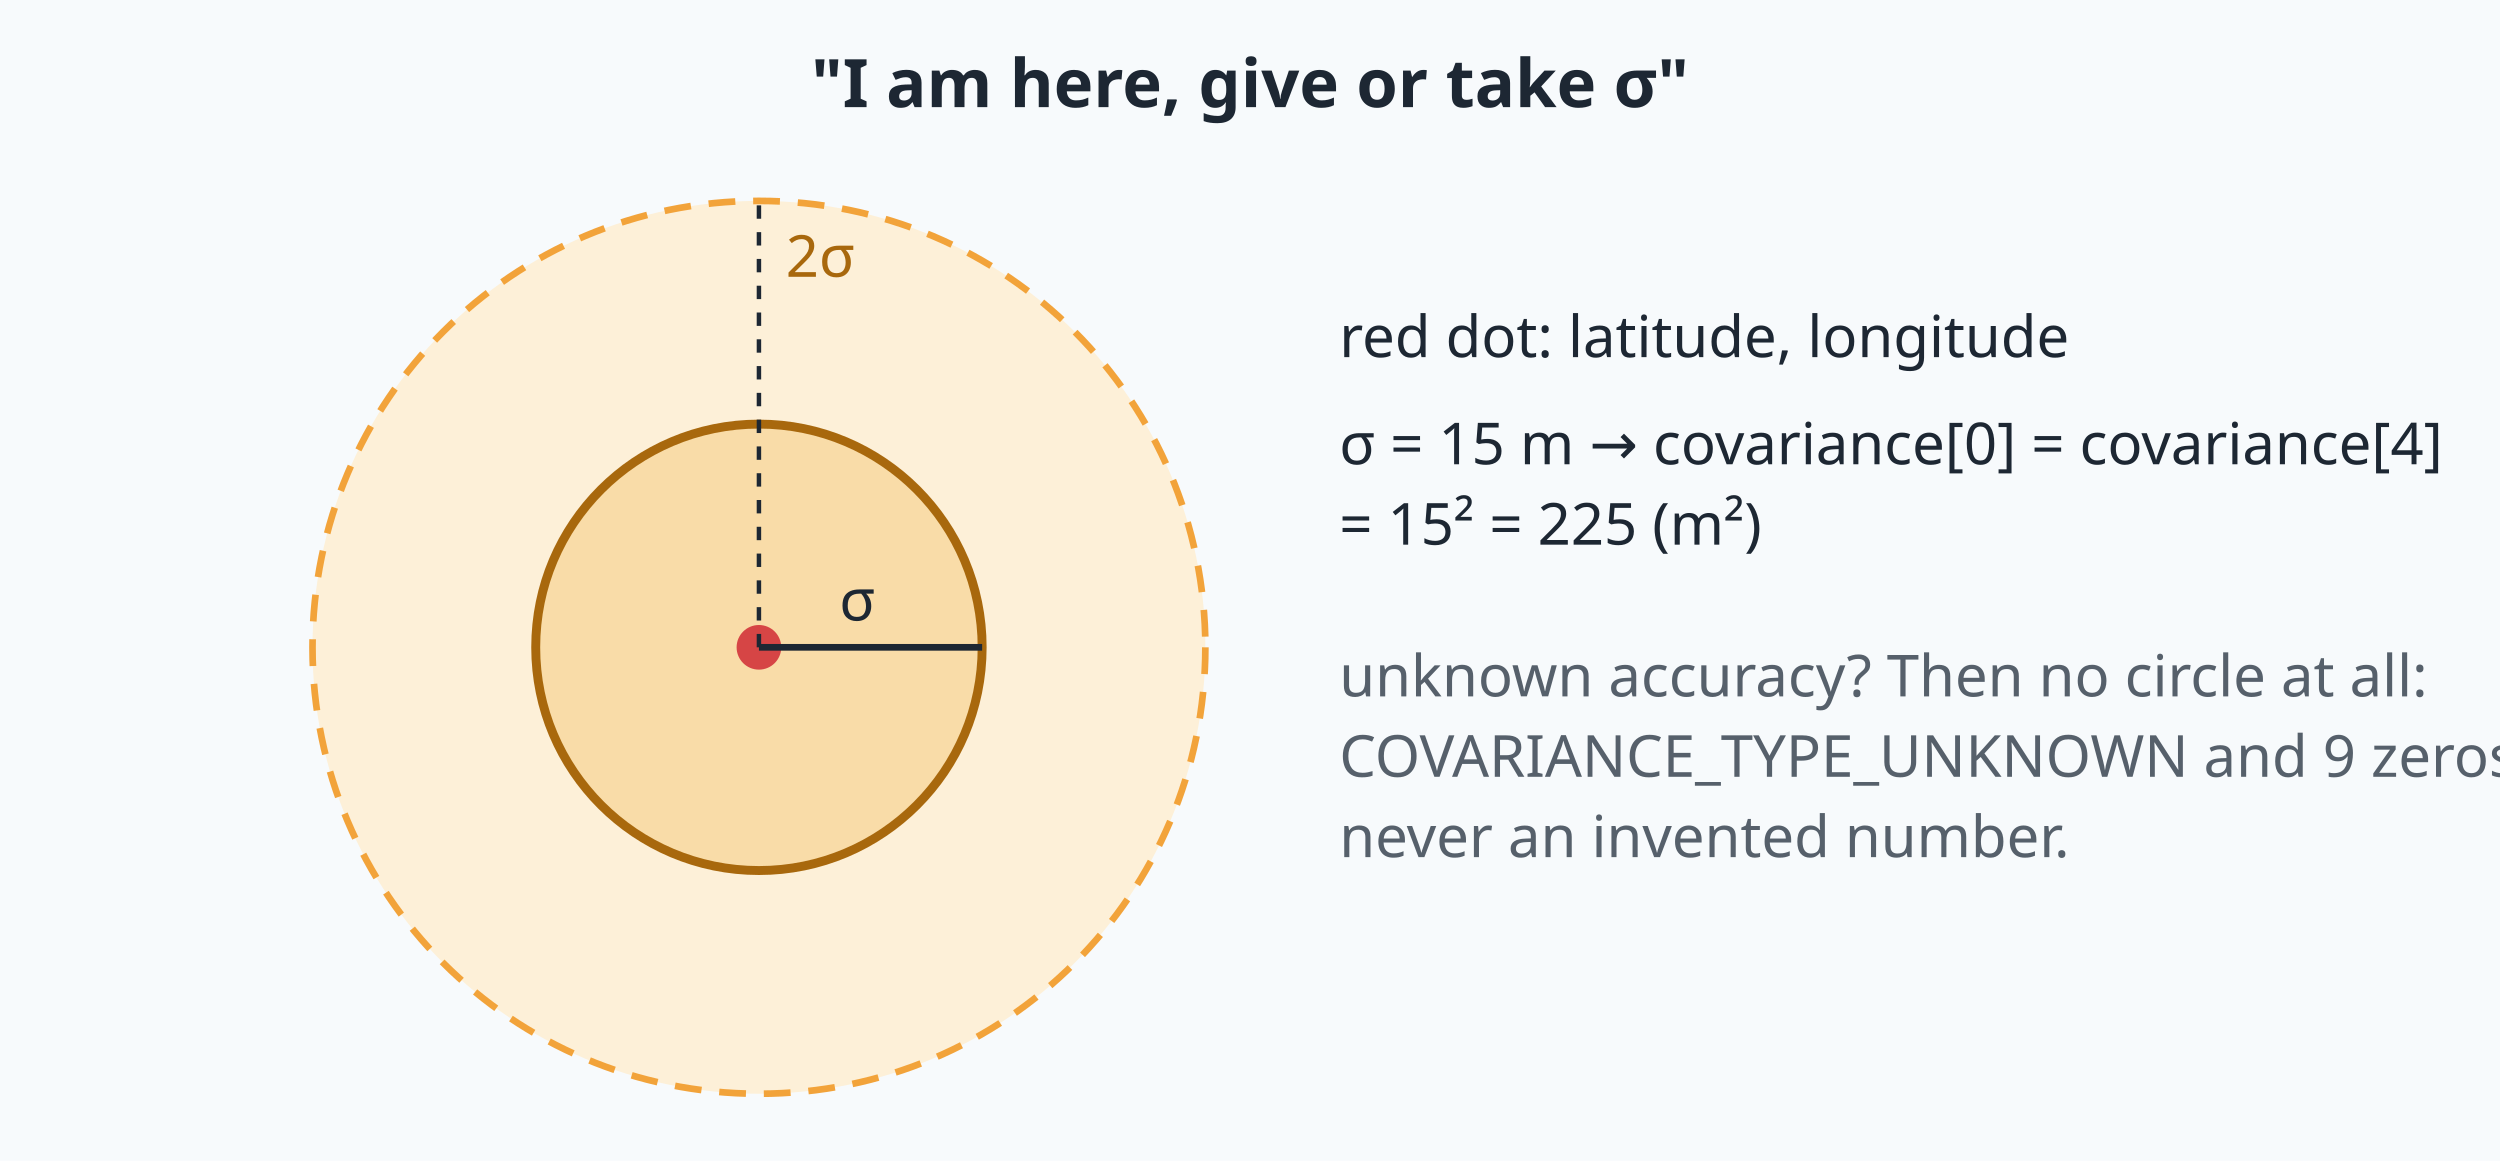
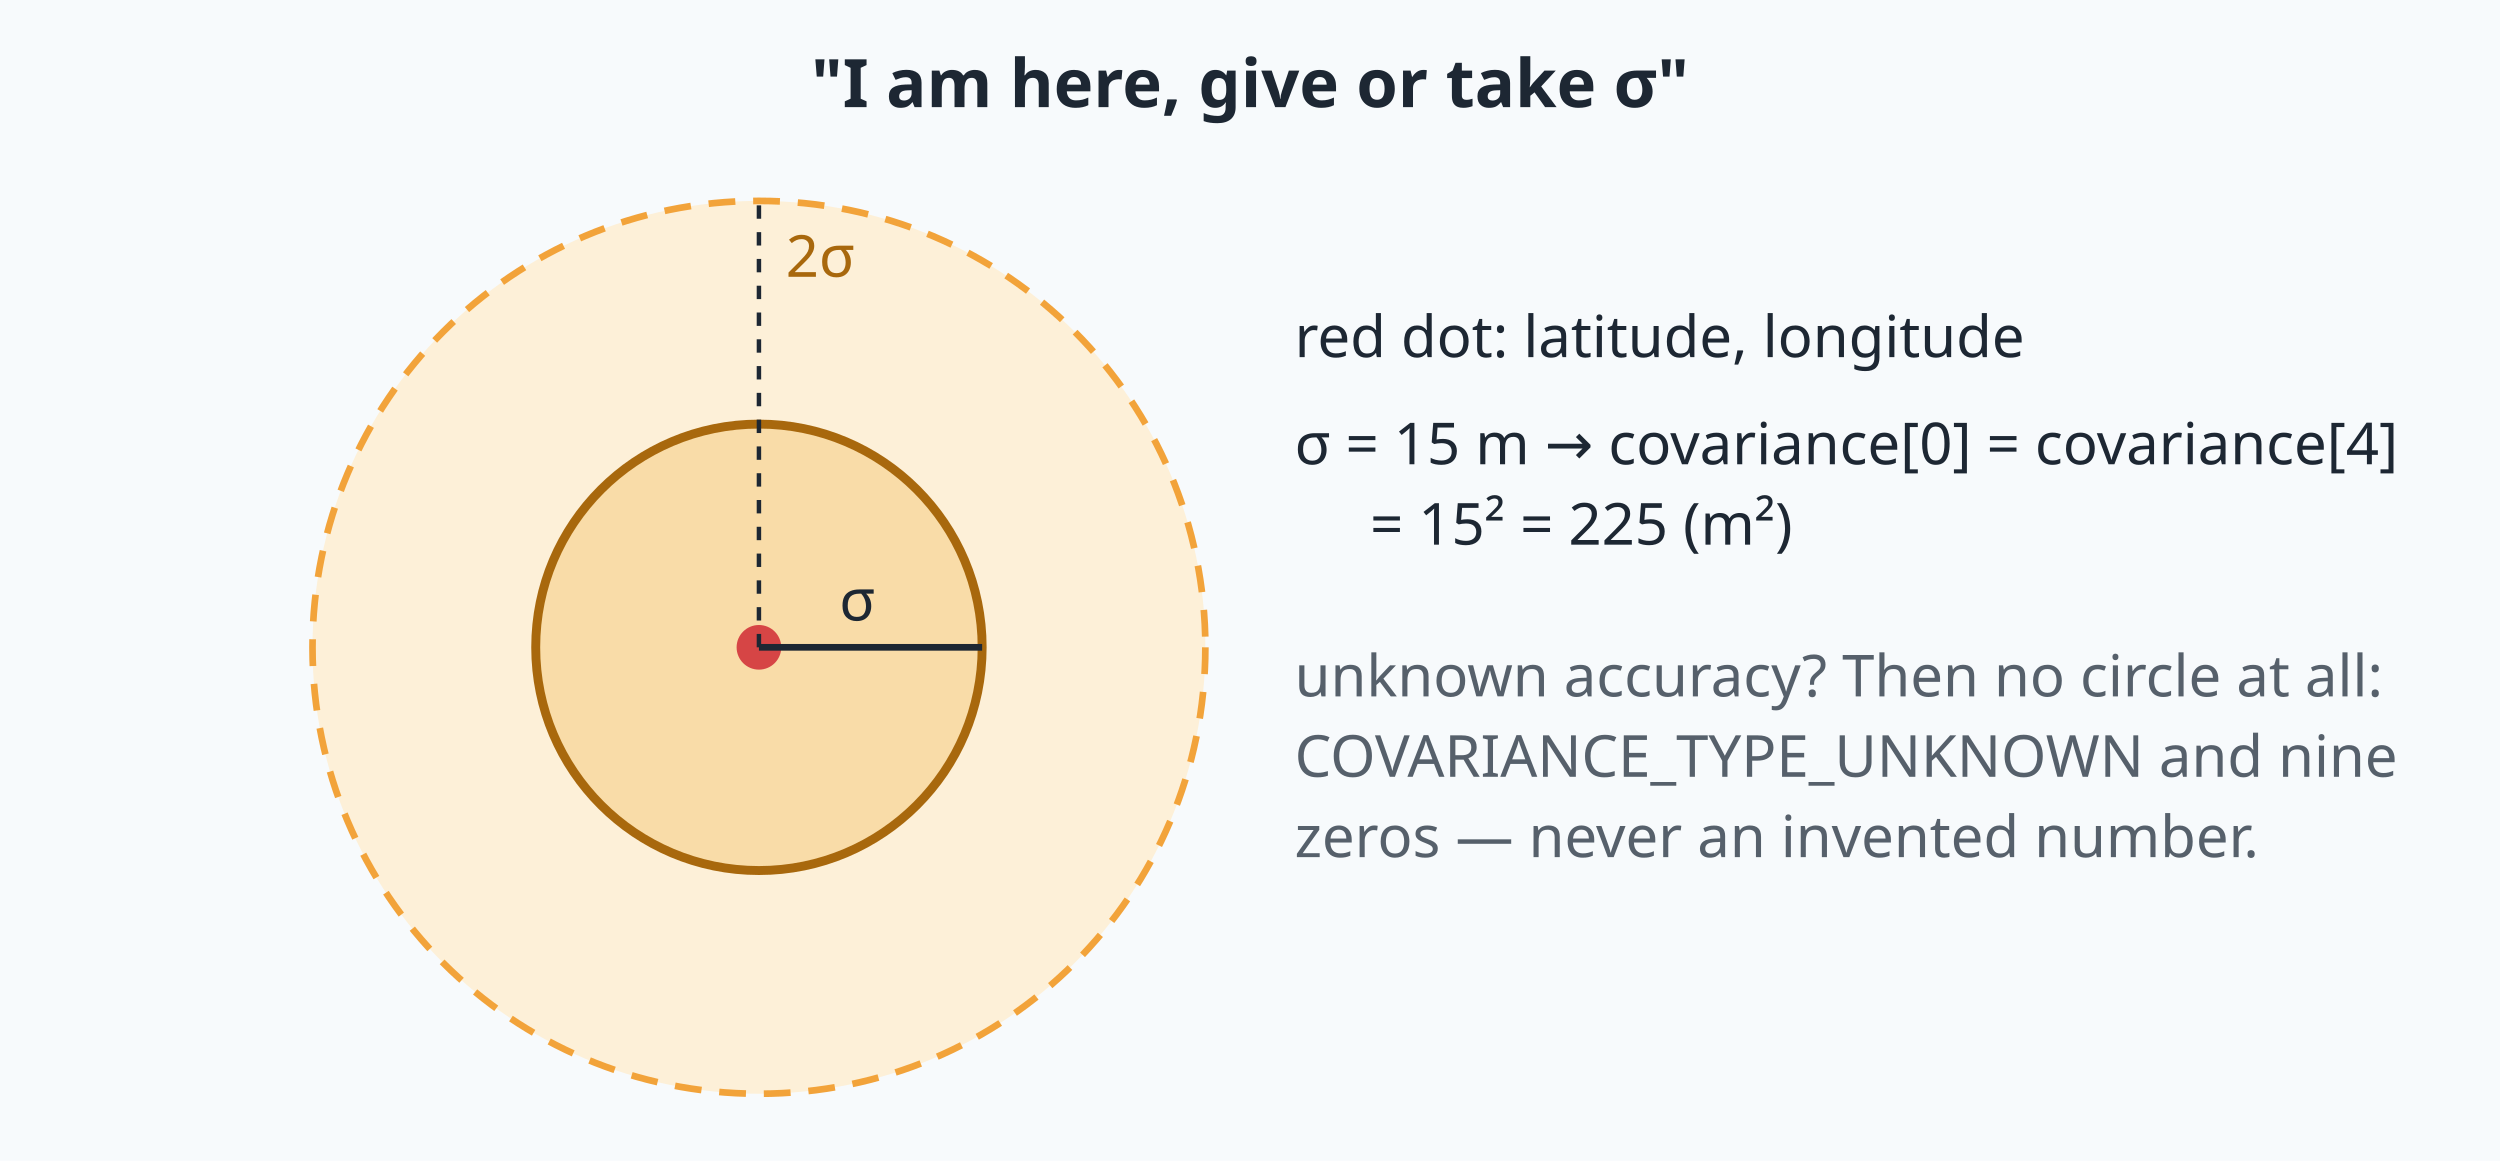
<svg xmlns="http://www.w3.org/2000/svg" viewBox="0 0 560 260" font-family="sans-serif" font-size="13">
  <rect width="560" height="260" fill="#f7fafc" />
  <text x="280" y="24" text-anchor="middle" font-size="15" font-weight="bold" fill="#1d2733">"I am here, give or take σ"</text>
  <circle cx="170" cy="145" r="100" fill="#fdf0d8" stroke="#f2a33a" stroke-width="1.5" stroke-dasharray="6 4" />
  <circle cx="170" cy="145" r="50" fill="#f9dca8" stroke="#a8680d" stroke-width="2" />
  <circle cx="170" cy="145" r="5" fill="#d64545" />
  <line x1="170" y1="145" x2="220" y2="145" stroke="#1d2733" stroke-width="1.5" />
  <text x="188" y="139" fill="#1d2733">σ</text>
  <line x1="170" y1="145" x2="170" y2="45" stroke="#1d2733" stroke-width="1" stroke-dasharray="3 3" />
  <text x="176" y="62" fill="#a8680d">2σ</text>
-   <text x="300" y="80" fill="#1d2733">red dot: latitude, longitude</text>
-   <text x="300" y="104" fill="#1d2733">σ = 15 m → covariance[0] = covariance[4]</text>
-   <text x="300" y="122" fill="#1d2733">     = 15² = 225 (m²)</text>
-   <text x="300" y="156" fill="#56606b">unknown accuracy? Then no circle at all:</text>
-   <text x="300" y="174" fill="#56606b">COVARIANCE_TYPE_UNKNOWN and 9 zeros —</text>
-   <text x="300" y="192" fill="#56606b">never an invented number.</text>
+   <text x="290" y="80" fill="#1d2733">red dot: latitude, longitude</text>
+   <text x="290" y="104" fill="#1d2733">σ = 15 m → covariance[0] = covariance[4]</text>
+   <text xml:space="preserve" x="290" y="122" fill="#1d2733">     = 15² = 225 (m²)</text>
+   <text x="290" y="156" fill="#56606b">unknown accuracy? Then no circle at all:</text>
+   <text x="290" y="174" fill="#56606b">COVARIANCE_TYPE_UNKNOWN and nine</text>
+   <text x="290" y="192" fill="#56606b">zeros — never an invented number.</text>
</svg>
